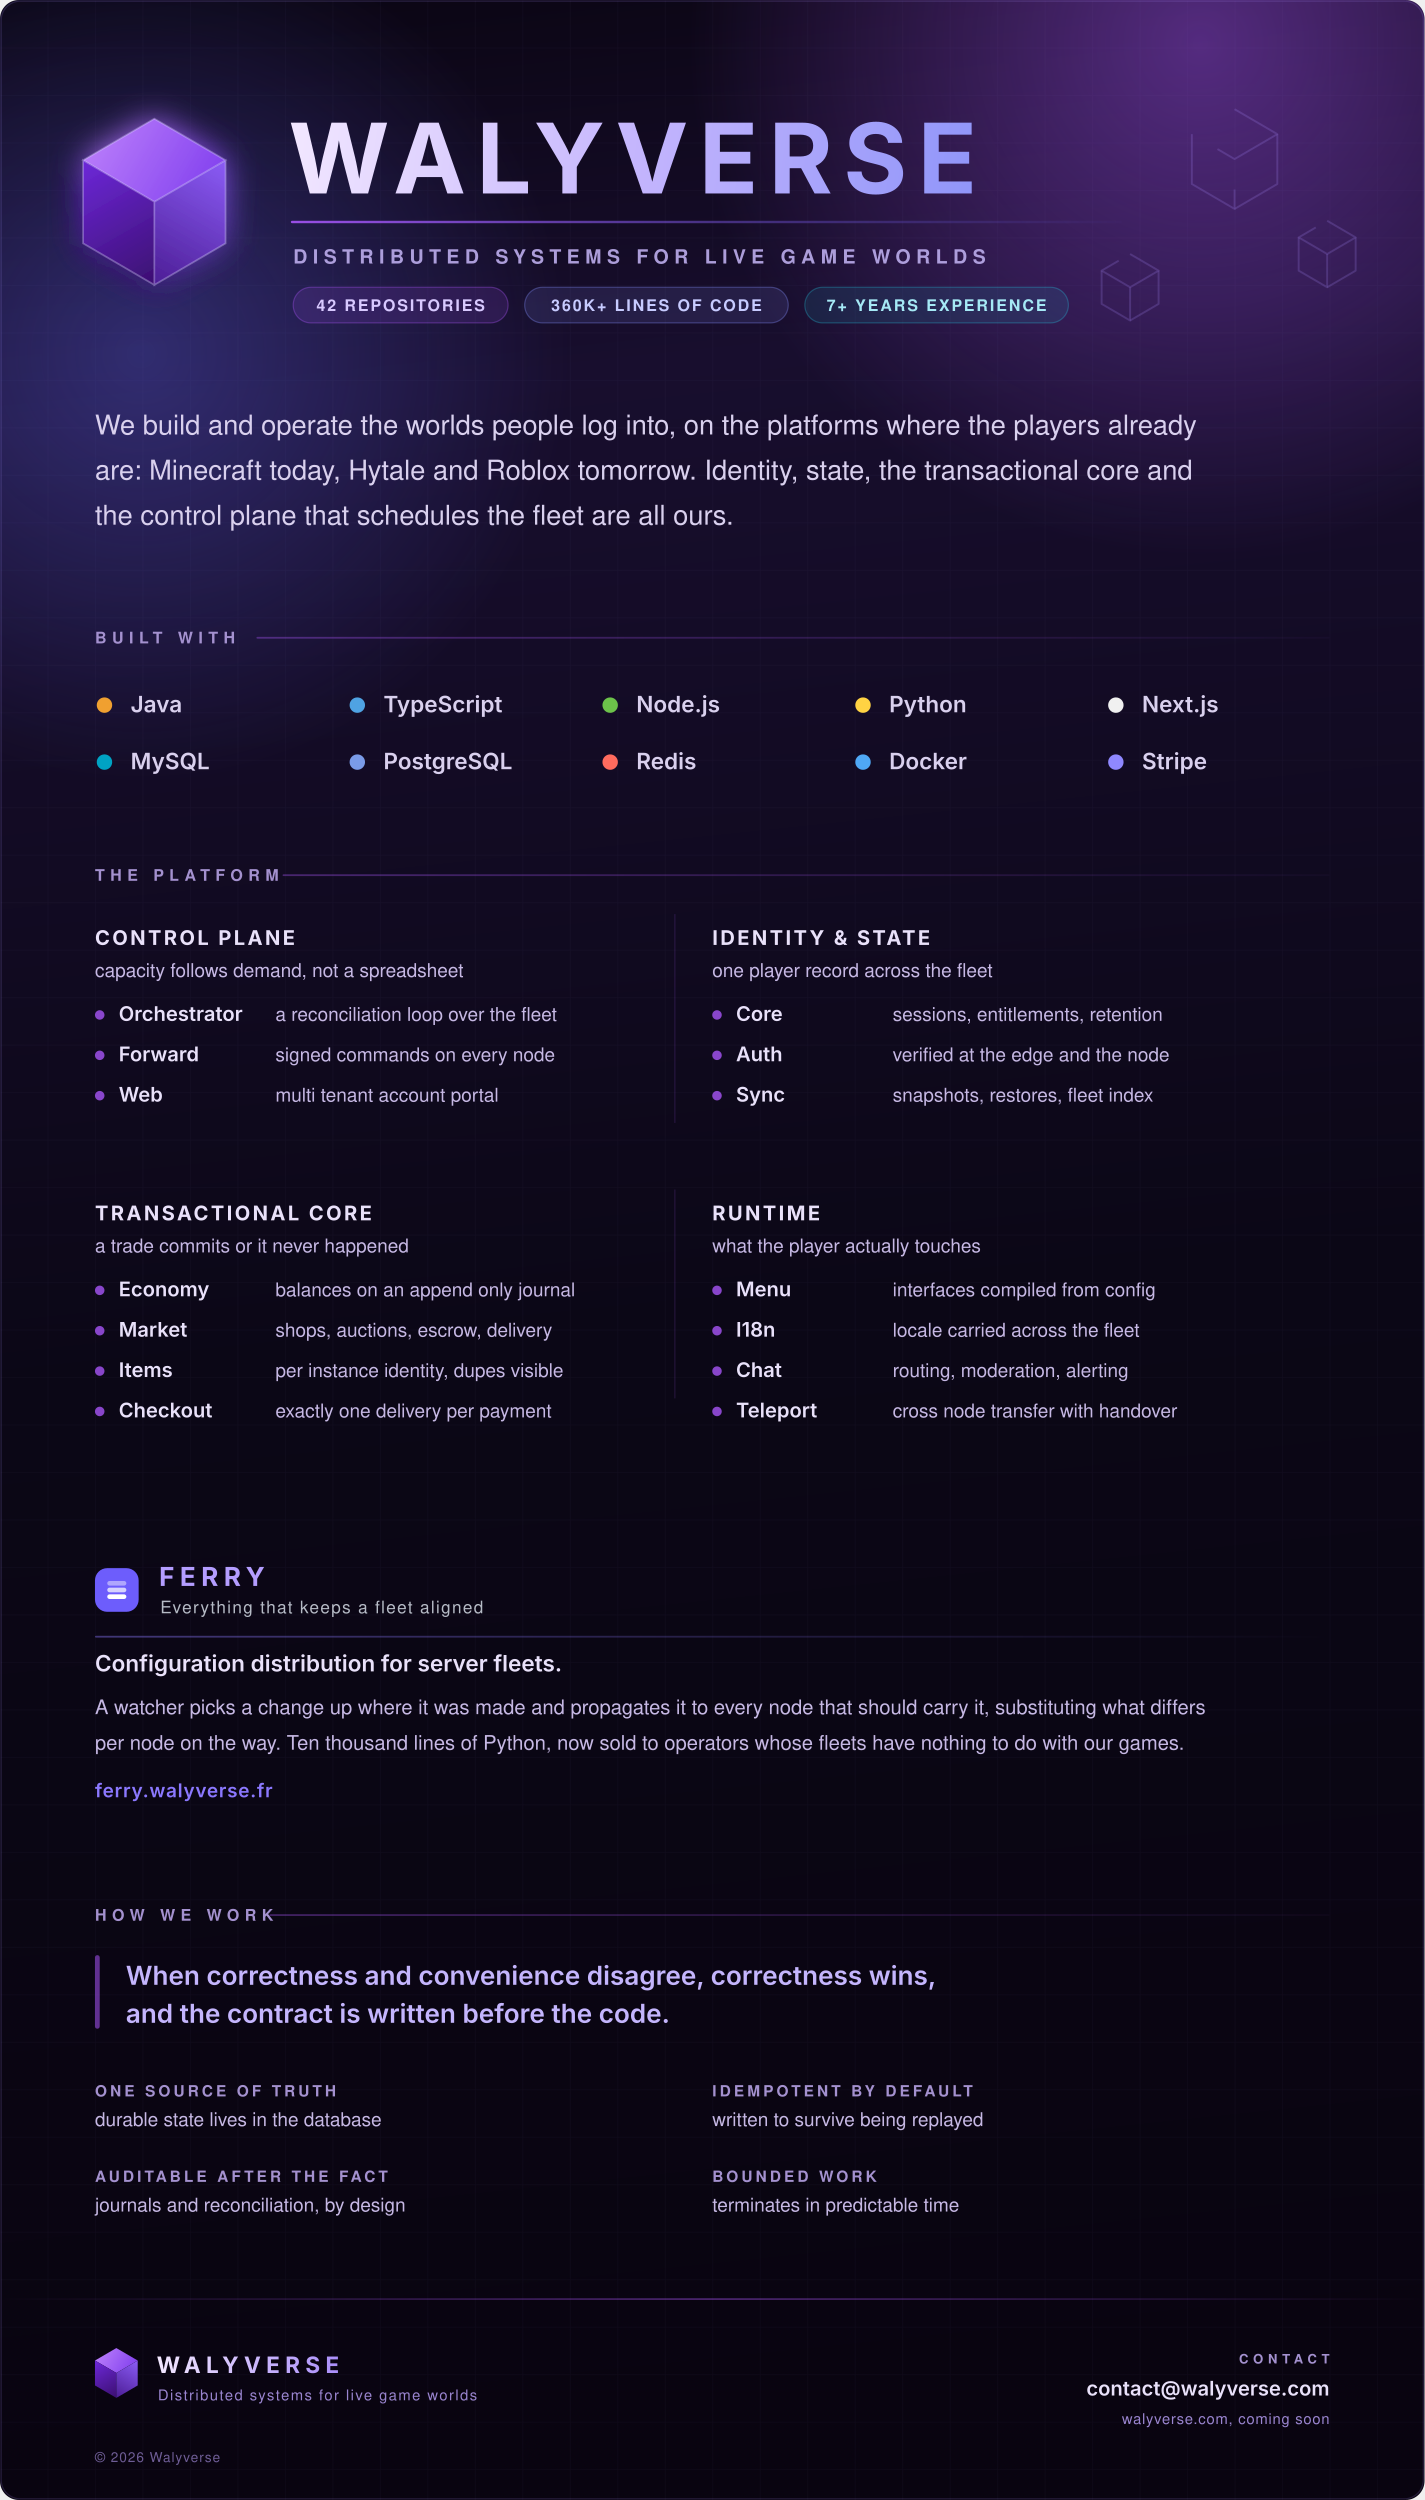
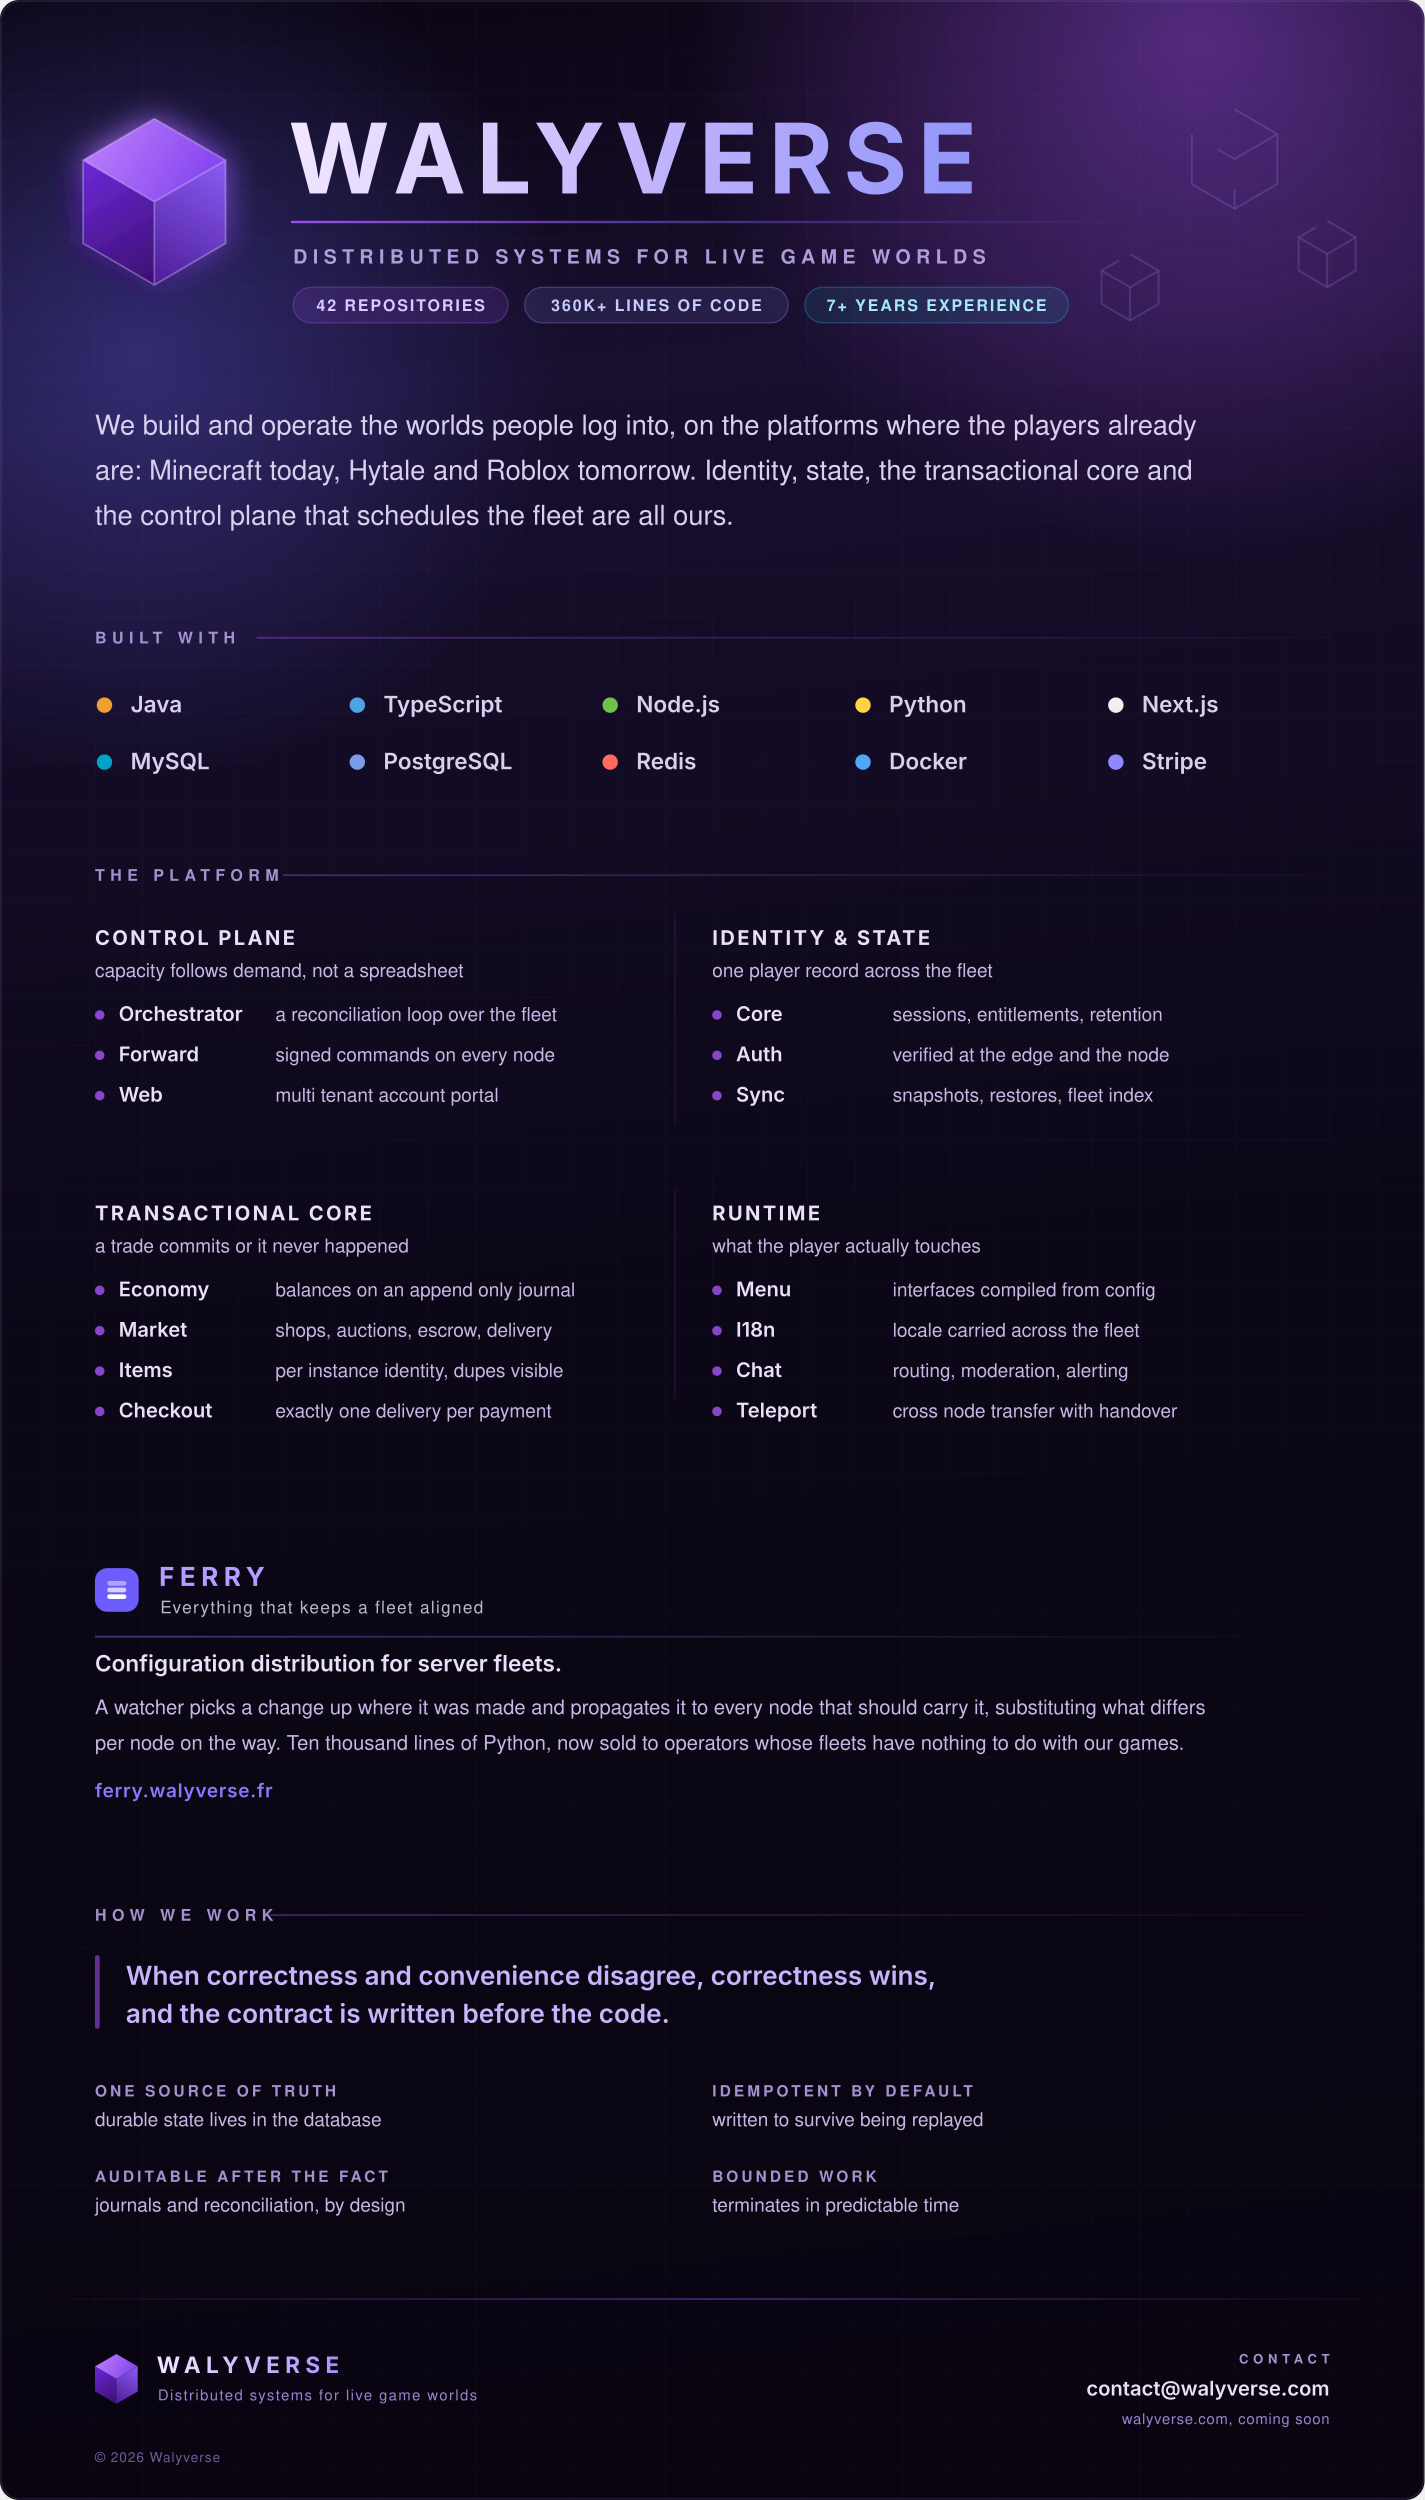
<svg xmlns="http://www.w3.org/2000/svg" width="1200" height="2106" viewBox="0 0 1200 2106" role="img" aria-label="Walyverse, distributed systems for live game worlds. 42 repositories, 360K+ lines of code, 7+ years, 50K+ players. Control plane, identity and state, transactional core, runtime. Ferry, configuration distribution for server fleets. Built with Java, TypeScript, Node.js, Python, Next.js, MySQL, PostgreSQL, Redis, Docker and Stripe. Contact contact@walyverse.com">
  <defs>
    <linearGradient id="bg" x1="0" y1="0" x2="220" y2="2106" gradientUnits="userSpaceOnUse">
      <stop offset="0" stop-color="#0A0512" />
      <stop offset=".17" stop-color="#180E2E" />
      <stop offset=".55" stop-color="#0B0716" />
      <stop offset="1" stop-color="#090410" />
    </linearGradient>
    <radialGradient id="glow" cx="0" cy="0" r="1" gradientUnits="userSpaceOnUse" gradientTransform="translate(1010 40) scale(430)">
      <stop offset="0" stop-color="#A855F7" stop-opacity=".45" />
      <stop offset="1" stop-color="#A855F7" stop-opacity="0" />
    </radialGradient>
    <radialGradient id="glow2" cx="0" cy="0" r="1" gradientUnits="userSpaceOnUse" gradientTransform="translate(120 300) scale(360)">
      <stop offset="0" stop-color="#6366F1" stop-opacity=".35" />
      <stop offset="1" stop-color="#6366F1" stop-opacity="0" />
    </radialGradient>
    <linearGradient id="word" x1="240" y1="90" x2="900" y2="190" gradientUnits="userSpaceOnUse">
      <stop offset="0" stop-color="#F3E8FF" />
      <stop offset=".45" stop-color="#C4B5FD" />
      <stop offset="1" stop-color="#818CF8" />
    </linearGradient>
    <linearGradient id="rule" x1="240" y1="0" x2="960" y2="0" gradientUnits="userSpaceOnUse">
      <stop offset="0" stop-color="#A855F7" stop-opacity=".9" />
      <stop offset="1" stop-color="#6366F1" stop-opacity="0" />
    </linearGradient>
    <linearGradient id="srule" x1="0" y1="0" x2="1200" y2="0" gradientUnits="userSpaceOnUse">
      <stop offset="0" stop-color="#A855F7" stop-opacity=".45" />
      <stop offset="1" stop-color="#A855F7" stop-opacity="0" />
    </linearGradient>
    <linearGradient id="fline" x1="0" y1="0" x2="1200" y2="0" gradientUnits="userSpaceOnUse">
      <stop offset="0" stop-color="#A855F7" stop-opacity="0" />
      <stop offset=".5" stop-color="#A855F7" stop-opacity=".40" />
      <stop offset="1" stop-color="#A855F7" stop-opacity="0" />
    </linearGradient>
    <linearGradient id="ftile" x1="80" y1="0" x2="124" y2="44" gradientUnits="userSpaceOnUse">
      <stop offset="0" stop-color="#6D5DFC" />
      <stop offset="1" stop-color="#9B6BFF" />
    </linearGradient>
    <linearGradient id="fword" x1="142" y1="0" x2="262" y2="26" gradientUnits="userSpaceOnUse">
      <stop offset="0" stop-color="#F5F6F8" />
      <stop offset="1" stop-color="#B49DFF" />
    </linearGradient>
    <linearGradient id="fsep" x1="80" y1="0" x2="1120" y2="0" gradientUnits="userSpaceOnUse">
      <stop offset="0" stop-color="#8B78FF" stop-opacity=".42" />
      <stop offset="1" stop-color="#8B78FF" stop-opacity="0" />
    </linearGradient>
    <linearGradient id="fw" x1="132" y1="46" x2="290" y2="70" gradientUnits="userSpaceOnUse">
      <stop offset="0" stop-color="#F3E8FF" />
      <stop offset="1" stop-color="#A78BFA" />
    </linearGradient>
    <linearGradient id="cubeTop" x1="70" y1="100" x2="190" y2="170" gradientUnits="userSpaceOnUse">
      <stop offset="0" stop-color="#C084FC" />
      <stop offset="1" stop-color="#7C3AED" />
    </linearGradient>
    <linearGradient id="cubeL" x1="70" y1="135" x2="130" y2="240" gradientUnits="userSpaceOnUse">
      <stop offset="0" stop-color="#6D28D9" />
      <stop offset="1" stop-color="#3B0F70" />
    </linearGradient>
    <linearGradient id="cubeR" x1="190" y1="135" x2="130" y2="240" gradientUnits="userSpaceOnUse">
      <stop offset="0" stop-color="#8B5CF6" />
      <stop offset="1" stop-color="#4C1D95" />
    </linearGradient>
    <filter id="soft" x="-30%" y="-30%" width="160%" height="160%">
      <feGaussianBlur stdDeviation="14" result="b" />
      <feMerge>
        <feMergeNode in="b" />
        <feMergeNode in="SourceGraphic" />
      </feMerge>
    </filter>
    <pattern id="grid" width="40" height="40" patternUnits="userSpaceOnUse">
      <path d="M40 0H0V40" fill="none" stroke="#A78BFA" stroke-opacity=".045" stroke-width="1" />
    </pattern>
  </defs>
  <rect width="1200" height="2106" rx="16" fill="url(#bg)" />
  <rect width="1200" height="2106" rx="16" fill="url(#grid)" />
  <rect width="1200" height="2106" rx="16" fill="url(#glow)" />
  <rect width="1200" height="2106" rx="16" fill="url(#glow2)" />
  <style>
    .fl { animation: fl 7s ease-in-out infinite; }
    .f2 { animation-duration: 9s;  animation-delay: -3s; }
    .f3 { animation-duration: 11s; animation-delay: -6s; }
    @keyframes fl {
      0%, 100% { transform: translate(0, 0) }
      50%      { transform: translate(-8px, -20px) }
    }
    .tilt { animation: tilt 13s ease-in-out infinite;
            transform-box: fill-box; transform-origin: 50% 50%; }
    .t2 { animation-duration: 16s; animation-delay: -5s; }
    .t3 { animation-duration: 19s; animation-delay: -9s; }
    @keyframes tilt {
      0%, 100% { transform: rotate(-8deg) }
      50%      { transform: rotate(8deg) }
    }
    .dw { stroke-dasharray: 100; animation: dw 6s ease-in-out infinite; }
    @keyframes dw {
      0%   { stroke-dashoffset: 100 }
      32%  { stroke-dashoffset: 0 }
      68%  { stroke-dashoffset: 0 }
      100% { stroke-dashoffset: -100 }
    }
  </style>
  <g fill="none" stroke="#A78BFA" stroke-opacity=".42" stroke-width="1.6" stroke-linejoin="round" opacity=".5">
    <g class="fl f1">
      <g class="tilt t1">
        <path class="dw" pathLength="100" d="M1040 92 1076 113 1040 134 1004 113Z" style="animation-delay:0.00s" />
        <path class="dw" pathLength="100" d="M1004 113v42l36 21v-42" style="animation-delay:0.22s" />
        <path class="dw" pathLength="100" d="M1076 113v42l-36 21" style="animation-delay:0.44s" />
      </g>
    </g>
    <g class="fl f2">
      <g class="tilt t2">
        <path class="dw" pathLength="100" d="M1118 186 1142 200 1118 214 1094 200Z" style="animation-delay:2.00s" />
        <path class="dw" pathLength="100" d="M1094 200v28l24 14v-28" style="animation-delay:2.22s" />
        <path class="dw" pathLength="100" d="M1142 200v28l-24 14" style="animation-delay:2.44s" />
      </g>
    </g>
    <g class="fl f3">
      <g class="tilt t3">
        <path class="dw" pathLength="100" d="M952 214 976 228 952 242 928 228Z" style="animation-delay:4.00s" />
        <path class="dw" pathLength="100" d="M928 228v28l24 14v-28" style="animation-delay:4.22s" />
        <path class="dw" pathLength="100" d="M976 228v28l-24 14" style="animation-delay:4.44s" />
      </g>
    </g>
  </g>
  <g filter="url(#soft)">
    <path d="M130 100 190 135 130 170 70 135Z" fill="url(#cubeTop)" />
    <path d="M70 135 130 170v70l-60-35Z" fill="url(#cubeL)" />
    <path d="M190 135 130 170v70l60-35Z" fill="url(#cubeR)" />
  </g>
  <path d="M130 100 190 135 130 170 70 135Z M70 135 130 170v70l-60-35Z M190 135 130 170v70l60-35Z" fill="none" stroke="#DDD6FE" stroke-opacity=".35" stroke-width="1.5" />
  <text x="243" y="163" font-family="'Segoe UI Semibold','Segoe UI',Inter,'Helvetica Neue',Helvetica,Arial,sans-serif" font-size="82" font-weight="700" fill="url(#word)" letter-spacing="9" textLength="632" lengthAdjust="spacingAndGlyphs">WALYVERSE</text>
  <rect x="245" y="186" width="700" height="2" rx="1" fill="url(#rule)" />
  <text x="247" y="222" font-family="'Segoe UI','Helvetica Neue',Helvetica,Arial,sans-serif" font-size="16.5" font-weight="600" fill="#B9A9E8" letter-spacing="4.6" fill-opacity=".92" textLength="553" lengthAdjust="spacingAndGlyphs">DISTRIBUTED SYSTEMS FOR LIVE GAME WORLDS</text>
  <g font-family="'Segoe UI','Helvetica Neue',Helvetica,Arial,sans-serif" font-size="13.5" font-weight="600" letter-spacing="1.6" lengthAdjust="spacingAndGlyphs">
    <rect x="247" y="242" width="181" height="30" rx="15" fill="#A855F7" fill-opacity=".14" stroke="#A855F7" stroke-opacity=".35" />
    <text x="337.5" y="262" text-anchor="middle" textLength="151" fill="#D8C9FF">42 REPOSITORIES</text>
    <rect x="442" y="242" width="222" height="30" rx="15" fill="#818CF8" fill-opacity=".14" stroke="#818CF8" stroke-opacity=".35" />
    <text x="553.0" y="262" text-anchor="middle" textLength="192" fill="#C7CBFF">360K+ LINES OF CODE</text>
    <rect x="678" y="242" width="222" height="30" rx="15" fill="#22D3EE" fill-opacity=".10" stroke="#22D3EE" stroke-opacity=".28" />
    <text x="789.0" y="262" text-anchor="middle" textLength="192" fill="#A5E9F5">7+ YEARS EXPERIENCE</text>
  </g>
  <text x="80" y="366" font-family="'Segoe UI','Helvetica Neue',Helvetica,Arial,sans-serif" font-size="23" font-weight="400" fill="#D9D0EE">We build and operate the worlds people log into, on the platforms where the players already</text>
  <text x="80" y="404" font-family="'Segoe UI','Helvetica Neue',Helvetica,Arial,sans-serif" font-size="23" font-weight="400" fill="#D9D0EE">are: Minecraft today, Hytale and Roblox tomorrow. Identity, state, the transactional core and</text>
  <text x="80" y="442" font-family="'Segoe UI','Helvetica Neue',Helvetica,Arial,sans-serif" font-size="23" font-weight="400" fill="#D9D0EE">the control plane that schedules the fleet are all ours.</text>
  <text x="80" y="542" font-family="'Segoe UI','Helvetica Neue',Helvetica,Arial,sans-serif" font-size="13.5" font-weight="700" fill="#A491CF" letter-spacing="4.6">BUILT WITH</text>
  <rect x="216" y="536.5" width="904" height="1.5" rx=".75" fill="url(#srule)" />
  <g font-family="'Segoe UI Semibold','Segoe UI',Inter,'Helvetica Neue',Helvetica,Arial,sans-serif" font-size="19" font-weight="600" fill="#D9D0EE">
    <circle cx="88" cy="594" r="6.5" fill="#F0A030" />
    <text x="110" y="600">Java</text>
    <circle cx="301" cy="594" r="6.5" fill="#4FA3E3" />
    <text x="323" y="600">TypeScript</text>
    <circle cx="514" cy="594" r="6.5" fill="#6CC24A" />
    <text x="536" y="600">Node.js</text>
    <circle cx="727" cy="594" r="6.5" fill="#FFD343" />
    <text x="749" y="600">Python</text>
    <circle cx="940" cy="594" r="6.5" fill="#F0F0F0" />
    <text x="962" y="600">Next.js</text>
    <circle cx="88" cy="642" r="6.5" fill="#00A3C4" />
    <text x="110" y="648">MySQL</text>
    <circle cx="301" cy="642" r="6.5" fill="#7A9BE8" />
    <text x="323" y="648">PostgreSQL</text>
    <circle cx="514" cy="642" r="6.5" fill="#FF6B5E" />
    <text x="536" y="648">Redis</text>
    <circle cx="727" cy="642" r="6.5" fill="#4FA8F5" />
    <text x="749" y="648">Docker</text>
    <circle cx="940" cy="642" r="6.5" fill="#8F88FF" />
    <text x="962" y="648">Stripe</text>
  </g>
  <text x="80" y="742" font-family="'Segoe UI','Helvetica Neue',Helvetica,Arial,sans-serif" font-size="13.5" font-weight="700" fill="#A491CF" letter-spacing="4.6">THE PLATFORM</text>
  <rect x="238" y="736.5" width="882" height="1.5" rx=".75" fill="url(#srule)" />
  <text x="80.0" y="796" font-family="'Segoe UI Semibold','Segoe UI',Inter,'Helvetica Neue',Helvetica,Arial,sans-serif" font-size="17" font-weight="700" fill="#E9E1FA" letter-spacing="2">CONTROL PLANE</text>
  <text x="80.0" y="823" font-family="'Segoe UI','Helvetica Neue',Helvetica,Arial,sans-serif" font-size="16" font-weight="400" fill="#C6B8E4">capacity follows demand, not a spreadsheet</text>
  <circle cx="84.0" cy="855" r="4" fill="#A855F7" fill-opacity=".8" />
  <text x="100.0" y="860" font-family="'Segoe UI Semibold','Segoe UI',Inter,'Helvetica Neue',Helvetica,Arial,sans-serif" font-size="17" font-weight="600" fill="#E9E1FA">Orchestrator</text>
  <text x="232.0" y="860" font-family="'Segoe UI','Helvetica Neue',Helvetica,Arial,sans-serif" font-size="16" font-weight="400" fill="#C6B8E4">a reconciliation loop over the fleet</text>
  <circle cx="84.0" cy="889" r="4" fill="#A855F7" fill-opacity=".8" />
  <text x="100.0" y="894" font-family="'Segoe UI Semibold','Segoe UI',Inter,'Helvetica Neue',Helvetica,Arial,sans-serif" font-size="17" font-weight="600" fill="#E9E1FA">Forward</text>
  <text x="232.0" y="894" font-family="'Segoe UI','Helvetica Neue',Helvetica,Arial,sans-serif" font-size="16" font-weight="400" fill="#C6B8E4">signed commands on every node</text>
  <circle cx="84.0" cy="923" r="4" fill="#A855F7" fill-opacity=".8" />
  <text x="100.0" y="928" font-family="'Segoe UI Semibold','Segoe UI',Inter,'Helvetica Neue',Helvetica,Arial,sans-serif" font-size="17" font-weight="600" fill="#E9E1FA">Web</text>
  <text x="232.0" y="928" font-family="'Segoe UI','Helvetica Neue',Helvetica,Arial,sans-serif" font-size="16" font-weight="400" fill="#C6B8E4">multi tenant account portal</text>
  <rect x="568.0" y="770" width="1" height="176" fill="#A855F7" fill-opacity=".16" />
  <text x="600.0" y="796" font-family="'Segoe UI Semibold','Segoe UI',Inter,'Helvetica Neue',Helvetica,Arial,sans-serif" font-size="17" font-weight="700" fill="#E9E1FA" letter-spacing="2">IDENTITY &amp; STATE</text>
  <text x="600.0" y="823" font-family="'Segoe UI','Helvetica Neue',Helvetica,Arial,sans-serif" font-size="16" font-weight="400" fill="#C6B8E4">one player record across the fleet</text>
  <circle cx="604.0" cy="855" r="4" fill="#A855F7" fill-opacity=".8" />
  <text x="620.0" y="860" font-family="'Segoe UI Semibold','Segoe UI',Inter,'Helvetica Neue',Helvetica,Arial,sans-serif" font-size="17" font-weight="600" fill="#E9E1FA">Core</text>
  <text x="752.0" y="860" font-family="'Segoe UI','Helvetica Neue',Helvetica,Arial,sans-serif" font-size="16" font-weight="400" fill="#C6B8E4">sessions, entitlements, retention</text>
  <circle cx="604.0" cy="889" r="4" fill="#A855F7" fill-opacity=".8" />
  <text x="620.0" y="894" font-family="'Segoe UI Semibold','Segoe UI',Inter,'Helvetica Neue',Helvetica,Arial,sans-serif" font-size="17" font-weight="600" fill="#E9E1FA">Auth</text>
  <text x="752.0" y="894" font-family="'Segoe UI','Helvetica Neue',Helvetica,Arial,sans-serif" font-size="16" font-weight="400" fill="#C6B8E4">verified at the edge and the node</text>
  <circle cx="604.0" cy="923" r="4" fill="#A855F7" fill-opacity=".8" />
  <text x="620.0" y="928" font-family="'Segoe UI Semibold','Segoe UI',Inter,'Helvetica Neue',Helvetica,Arial,sans-serif" font-size="17" font-weight="600" fill="#E9E1FA">Sync</text>
  <text x="752.0" y="928" font-family="'Segoe UI','Helvetica Neue',Helvetica,Arial,sans-serif" font-size="16" font-weight="400" fill="#C6B8E4">snapshots, restores, fleet index</text>
  <text x="80.0" y="1028" font-family="'Segoe UI Semibold','Segoe UI',Inter,'Helvetica Neue',Helvetica,Arial,sans-serif" font-size="17" font-weight="700" fill="#E9E1FA" letter-spacing="2">TRANSACTIONAL CORE</text>
  <text x="80.0" y="1055" font-family="'Segoe UI','Helvetica Neue',Helvetica,Arial,sans-serif" font-size="16" font-weight="400" fill="#C6B8E4">a trade commits or it never happened</text>
  <circle cx="84.0" cy="1087" r="4" fill="#A855F7" fill-opacity=".8" />
  <text x="100.0" y="1092" font-family="'Segoe UI Semibold','Segoe UI',Inter,'Helvetica Neue',Helvetica,Arial,sans-serif" font-size="17" font-weight="600" fill="#E9E1FA">Economy</text>
  <text x="232.0" y="1092" font-family="'Segoe UI','Helvetica Neue',Helvetica,Arial,sans-serif" font-size="16" font-weight="400" fill="#C6B8E4">balances on an append only journal</text>
  <circle cx="84.0" cy="1121" r="4" fill="#A855F7" fill-opacity=".8" />
  <text x="100.0" y="1126" font-family="'Segoe UI Semibold','Segoe UI',Inter,'Helvetica Neue',Helvetica,Arial,sans-serif" font-size="17" font-weight="600" fill="#E9E1FA">Market</text>
  <text x="232.0" y="1126" font-family="'Segoe UI','Helvetica Neue',Helvetica,Arial,sans-serif" font-size="16" font-weight="400" fill="#C6B8E4">shops, auctions, escrow, delivery</text>
  <circle cx="84.0" cy="1155" r="4" fill="#A855F7" fill-opacity=".8" />
  <text x="100.0" y="1160" font-family="'Segoe UI Semibold','Segoe UI',Inter,'Helvetica Neue',Helvetica,Arial,sans-serif" font-size="17" font-weight="600" fill="#E9E1FA">Items</text>
  <text x="232.0" y="1160" font-family="'Segoe UI','Helvetica Neue',Helvetica,Arial,sans-serif" font-size="16" font-weight="400" fill="#C6B8E4">per instance identity, dupes visible</text>
  <circle cx="84.0" cy="1189" r="4" fill="#A855F7" fill-opacity=".8" />
  <text x="100.0" y="1194" font-family="'Segoe UI Semibold','Segoe UI',Inter,'Helvetica Neue',Helvetica,Arial,sans-serif" font-size="17" font-weight="600" fill="#E9E1FA">Checkout</text>
  <text x="232.0" y="1194" font-family="'Segoe UI','Helvetica Neue',Helvetica,Arial,sans-serif" font-size="16" font-weight="400" fill="#C6B8E4">exactly one delivery per payment</text>
  <rect x="568.0" y="1002" width="1" height="176" fill="#A855F7" fill-opacity=".16" />
  <text x="600.0" y="1028" font-family="'Segoe UI Semibold','Segoe UI',Inter,'Helvetica Neue',Helvetica,Arial,sans-serif" font-size="17" font-weight="700" fill="#E9E1FA" letter-spacing="2">RUNTIME</text>
  <text x="600.0" y="1055" font-family="'Segoe UI','Helvetica Neue',Helvetica,Arial,sans-serif" font-size="16" font-weight="400" fill="#C6B8E4">what the player actually touches</text>
  <circle cx="604.0" cy="1087" r="4" fill="#A855F7" fill-opacity=".8" />
  <text x="620.0" y="1092" font-family="'Segoe UI Semibold','Segoe UI',Inter,'Helvetica Neue',Helvetica,Arial,sans-serif" font-size="17" font-weight="600" fill="#E9E1FA">Menu</text>
  <text x="752.0" y="1092" font-family="'Segoe UI','Helvetica Neue',Helvetica,Arial,sans-serif" font-size="16" font-weight="400" fill="#C6B8E4">interfaces compiled from config</text>
  <circle cx="604.0" cy="1121" r="4" fill="#A855F7" fill-opacity=".8" />
  <text x="620.0" y="1126" font-family="'Segoe UI Semibold','Segoe UI',Inter,'Helvetica Neue',Helvetica,Arial,sans-serif" font-size="17" font-weight="600" fill="#E9E1FA">I18n</text>
  <text x="752.0" y="1126" font-family="'Segoe UI','Helvetica Neue',Helvetica,Arial,sans-serif" font-size="16" font-weight="400" fill="#C6B8E4">locale carried across the fleet</text>
  <circle cx="604.0" cy="1155" r="4" fill="#A855F7" fill-opacity=".8" />
  <text x="620.0" y="1160" font-family="'Segoe UI Semibold','Segoe UI',Inter,'Helvetica Neue',Helvetica,Arial,sans-serif" font-size="17" font-weight="600" fill="#E9E1FA">Chat</text>
  <text x="752.0" y="1160" font-family="'Segoe UI','Helvetica Neue',Helvetica,Arial,sans-serif" font-size="16" font-weight="400" fill="#C6B8E4">routing, moderation, alerting</text>
  <circle cx="604.0" cy="1189" r="4" fill="#A855F7" fill-opacity=".8" />
  <text x="620.0" y="1194" font-family="'Segoe UI Semibold','Segoe UI',Inter,'Helvetica Neue',Helvetica,Arial,sans-serif" font-size="17" font-weight="600" fill="#E9E1FA">Teleport</text>
  <text x="752.0" y="1194" font-family="'Segoe UI','Helvetica Neue',Helvetica,Arial,sans-serif" font-size="16" font-weight="400" fill="#C6B8E4">cross node transfer with handover</text>
  <g transform="translate(80,1321) scale(1.15)">
    <rect width="32" height="32" rx="9" fill="url(#ftile)" />
    <g fill="#fff">
      <rect x="9" y="9.4" width="14" height="3.4" rx="1.7" opacity=".45" />
      <rect x="9" y="14.3" width="14" height="3.4" rx="1.7" opacity=".72" />
      <rect x="9" y="19.2" width="14" height="3.4" rx="1.7" />
    </g>
  </g>
  <text x="134" y="1336" font-family="'Segoe UI Semibold','Segoe UI',Inter,'Helvetica Neue',Helvetica,Arial,sans-serif" font-size="22" font-weight="700" fill="url(#fword)" letter-spacing="4.6" textLength="92" lengthAdjust="spacingAndGlyphs">FERRY</text>
  <text x="135" y="1359" font-family="'Segoe UI','Helvetica Neue',Helvetica,Arial,sans-serif" font-size="14.5" font-weight="400" fill="#B6BBC6" letter-spacing="1.1">Everything that keeps a fleet aligned</text>
  <rect x="80" y="1378" width="1040" height="1.5" rx=".75" fill="url(#fsep)" />
  <text x="80" y="1408" font-family="'Segoe UI Semibold','Segoe UI',Inter,'Helvetica Neue',Helvetica,Arial,sans-serif" font-size="19" font-weight="600" fill="#E9E1FA">Configuration distribution for server fleets.</text>
  <text x="80" y="1444" font-family="'Segoe UI','Helvetica Neue',Helvetica,Arial,sans-serif" font-size="17" font-weight="400" fill="#C6B8E4">A watcher picks a change up where it was made and propagates it to every node that should carry it, substituting what differs</text>
  <text x="80" y="1474" font-family="'Segoe UI','Helvetica Neue',Helvetica,Arial,sans-serif" font-size="17" font-weight="400" fill="#C6B8E4">per node on the way. Ten thousand lines of Python, now sold to operators whose fleets have nothing to do with our games.</text>
  <text x="80" y="1514" font-family="'Segoe UI Semibold','Segoe UI',Inter,'Helvetica Neue',Helvetica,Arial,sans-serif" font-size="16" font-weight="600" fill="#8B78FF" letter-spacing=".6">ferry.walyverse.fr</text>
  <text x="80" y="1618" font-family="'Segoe UI','Helvetica Neue',Helvetica,Arial,sans-serif" font-size="13.5" font-weight="700" fill="#A491CF" letter-spacing="4.6">HOW WE WORK</text>
  <rect x="227" y="1612.5" width="893" height="1.5" rx=".75" fill="url(#srule)" />
  <rect x="80" y="1647" width="4" height="62" rx="2" fill="#A855F7" fill-opacity=".55" />
  <text x="106" y="1672" font-family="'Segoe UI Semibold','Segoe UI',Inter,'Helvetica Neue',Helvetica,Arial,sans-serif" font-size="22" font-weight="600" fill="#C4B5FD">When correctness and convenience disagree, correctness wins,</text>
  <text x="106" y="1704" font-family="'Segoe UI Semibold','Segoe UI',Inter,'Helvetica Neue',Helvetica,Arial,sans-serif" font-size="22" font-weight="600" fill="#C4B5FD">and the contract is written before the code.</text>
  <text x="80.0" y="1766" font-family="'Segoe UI','Helvetica Neue',Helvetica,Arial,sans-serif" font-size="13" font-weight="700" fill="#A491CF" letter-spacing="2.6">ONE SOURCE OF TRUTH</text>
  <text x="80.0" y="1791" font-family="'Segoe UI','Helvetica Neue',Helvetica,Arial,sans-serif" font-size="16" font-weight="400" fill="#C6B8E4">durable state lives in the database</text>
  <text x="600.0" y="1766" font-family="'Segoe UI','Helvetica Neue',Helvetica,Arial,sans-serif" font-size="13" font-weight="700" fill="#A491CF" letter-spacing="2.6">IDEMPOTENT BY DEFAULT</text>
  <text x="600.0" y="1791" font-family="'Segoe UI','Helvetica Neue',Helvetica,Arial,sans-serif" font-size="16" font-weight="400" fill="#C6B8E4">written to survive being replayed</text>
  <text x="80.0" y="1838" font-family="'Segoe UI','Helvetica Neue',Helvetica,Arial,sans-serif" font-size="13" font-weight="700" fill="#A491CF" letter-spacing="2.6">AUDITABLE AFTER THE FACT</text>
  <text x="80.0" y="1863" font-family="'Segoe UI','Helvetica Neue',Helvetica,Arial,sans-serif" font-size="16" font-weight="400" fill="#C6B8E4">journals and reconciliation, by design</text>
  <text x="600.0" y="1838" font-family="'Segoe UI','Helvetica Neue',Helvetica,Arial,sans-serif" font-size="13" font-weight="700" fill="#A491CF" letter-spacing="2.6">BOUNDED WORK</text>
  <text x="600.0" y="1863" font-family="'Segoe UI','Helvetica Neue',Helvetica,Arial,sans-serif" font-size="16" font-weight="400" fill="#C6B8E4">terminates in predictable time</text>
  <g transform="translate(0,1936)">
    <rect x="0" y="0" width="1200" height="1.5" fill="url(#fline)" />
-     <g transform="translate(80,42) scale(0.3) translate(-70,-100)">
+     <g transform="translate(80,47) scale(0.3) translate(-70,-100)">
      <path d="M130 100 190 135 130 170 70 135Z" fill="url(#cubeTop)" />
      <path d="M70 135 130 170v70l-60-35Z" fill="url(#cubeL)" />
      <path d="M190 135 130 170v70l60-35Z" fill="url(#cubeR)" />
    </g>
    <text x="132" y="63" font-family="'Segoe UI Semibold','Segoe UI',Inter,'Helvetica Neue',Helvetica,Arial,sans-serif" font-size="19" font-weight="700" fill="url(#fw)" letter-spacing="4.5" textLength="153" lengthAdjust="spacingAndGlyphs">WALYVERSE</text>
    <text x="133" y="86" font-family="'Segoe UI','Helvetica Neue',Helvetica,Arial,sans-serif" font-size="12.5" font-weight="400" fill="#9A85D0" letter-spacing="1.2" textLength="315" lengthAdjust="spacingAndGlyphs">Distributed systems for live game worlds</text>
    <text x="1120" y="55" font-family="'Segoe UI','Helvetica Neue',Helvetica,Arial,sans-serif" font-size="11" font-weight="700" fill="#A491CF" letter-spacing="4" text-anchor="end" textLength="78" lengthAdjust="spacingAndGlyphs">CONTACT</text>
    <text x="1120" y="82" font-family="'Segoe UI Semibold','Segoe UI',Inter,'Helvetica Neue',Helvetica,Arial,sans-serif" font-size="17" font-weight="600" fill="#E9E1FA" text-anchor="end" textLength="185" lengthAdjust="spacingAndGlyphs">contact@walyverse.com</text>
    <text x="1120" y="106" font-family="'Segoe UI','Helvetica Neue',Helvetica,Arial,sans-serif" font-size="12.5" font-weight="400" fill="#9A85D0" letter-spacing=".6" text-anchor="end" textLength="172" lengthAdjust="spacingAndGlyphs">walyverse.com, coming soon</text>
    <text x="80" y="138" font-family="'Segoe UI','Helvetica Neue',Helvetica,Arial,sans-serif" font-size="11.5" font-weight="400" fill="#6E5D96" letter-spacing=".8">© 2026 Walyverse</text>
  </g>
  <rect x="1" y="1" width="1198" height="2104" rx="16" fill="none" stroke="#A78BFA" stroke-opacity=".18" />
</svg>
